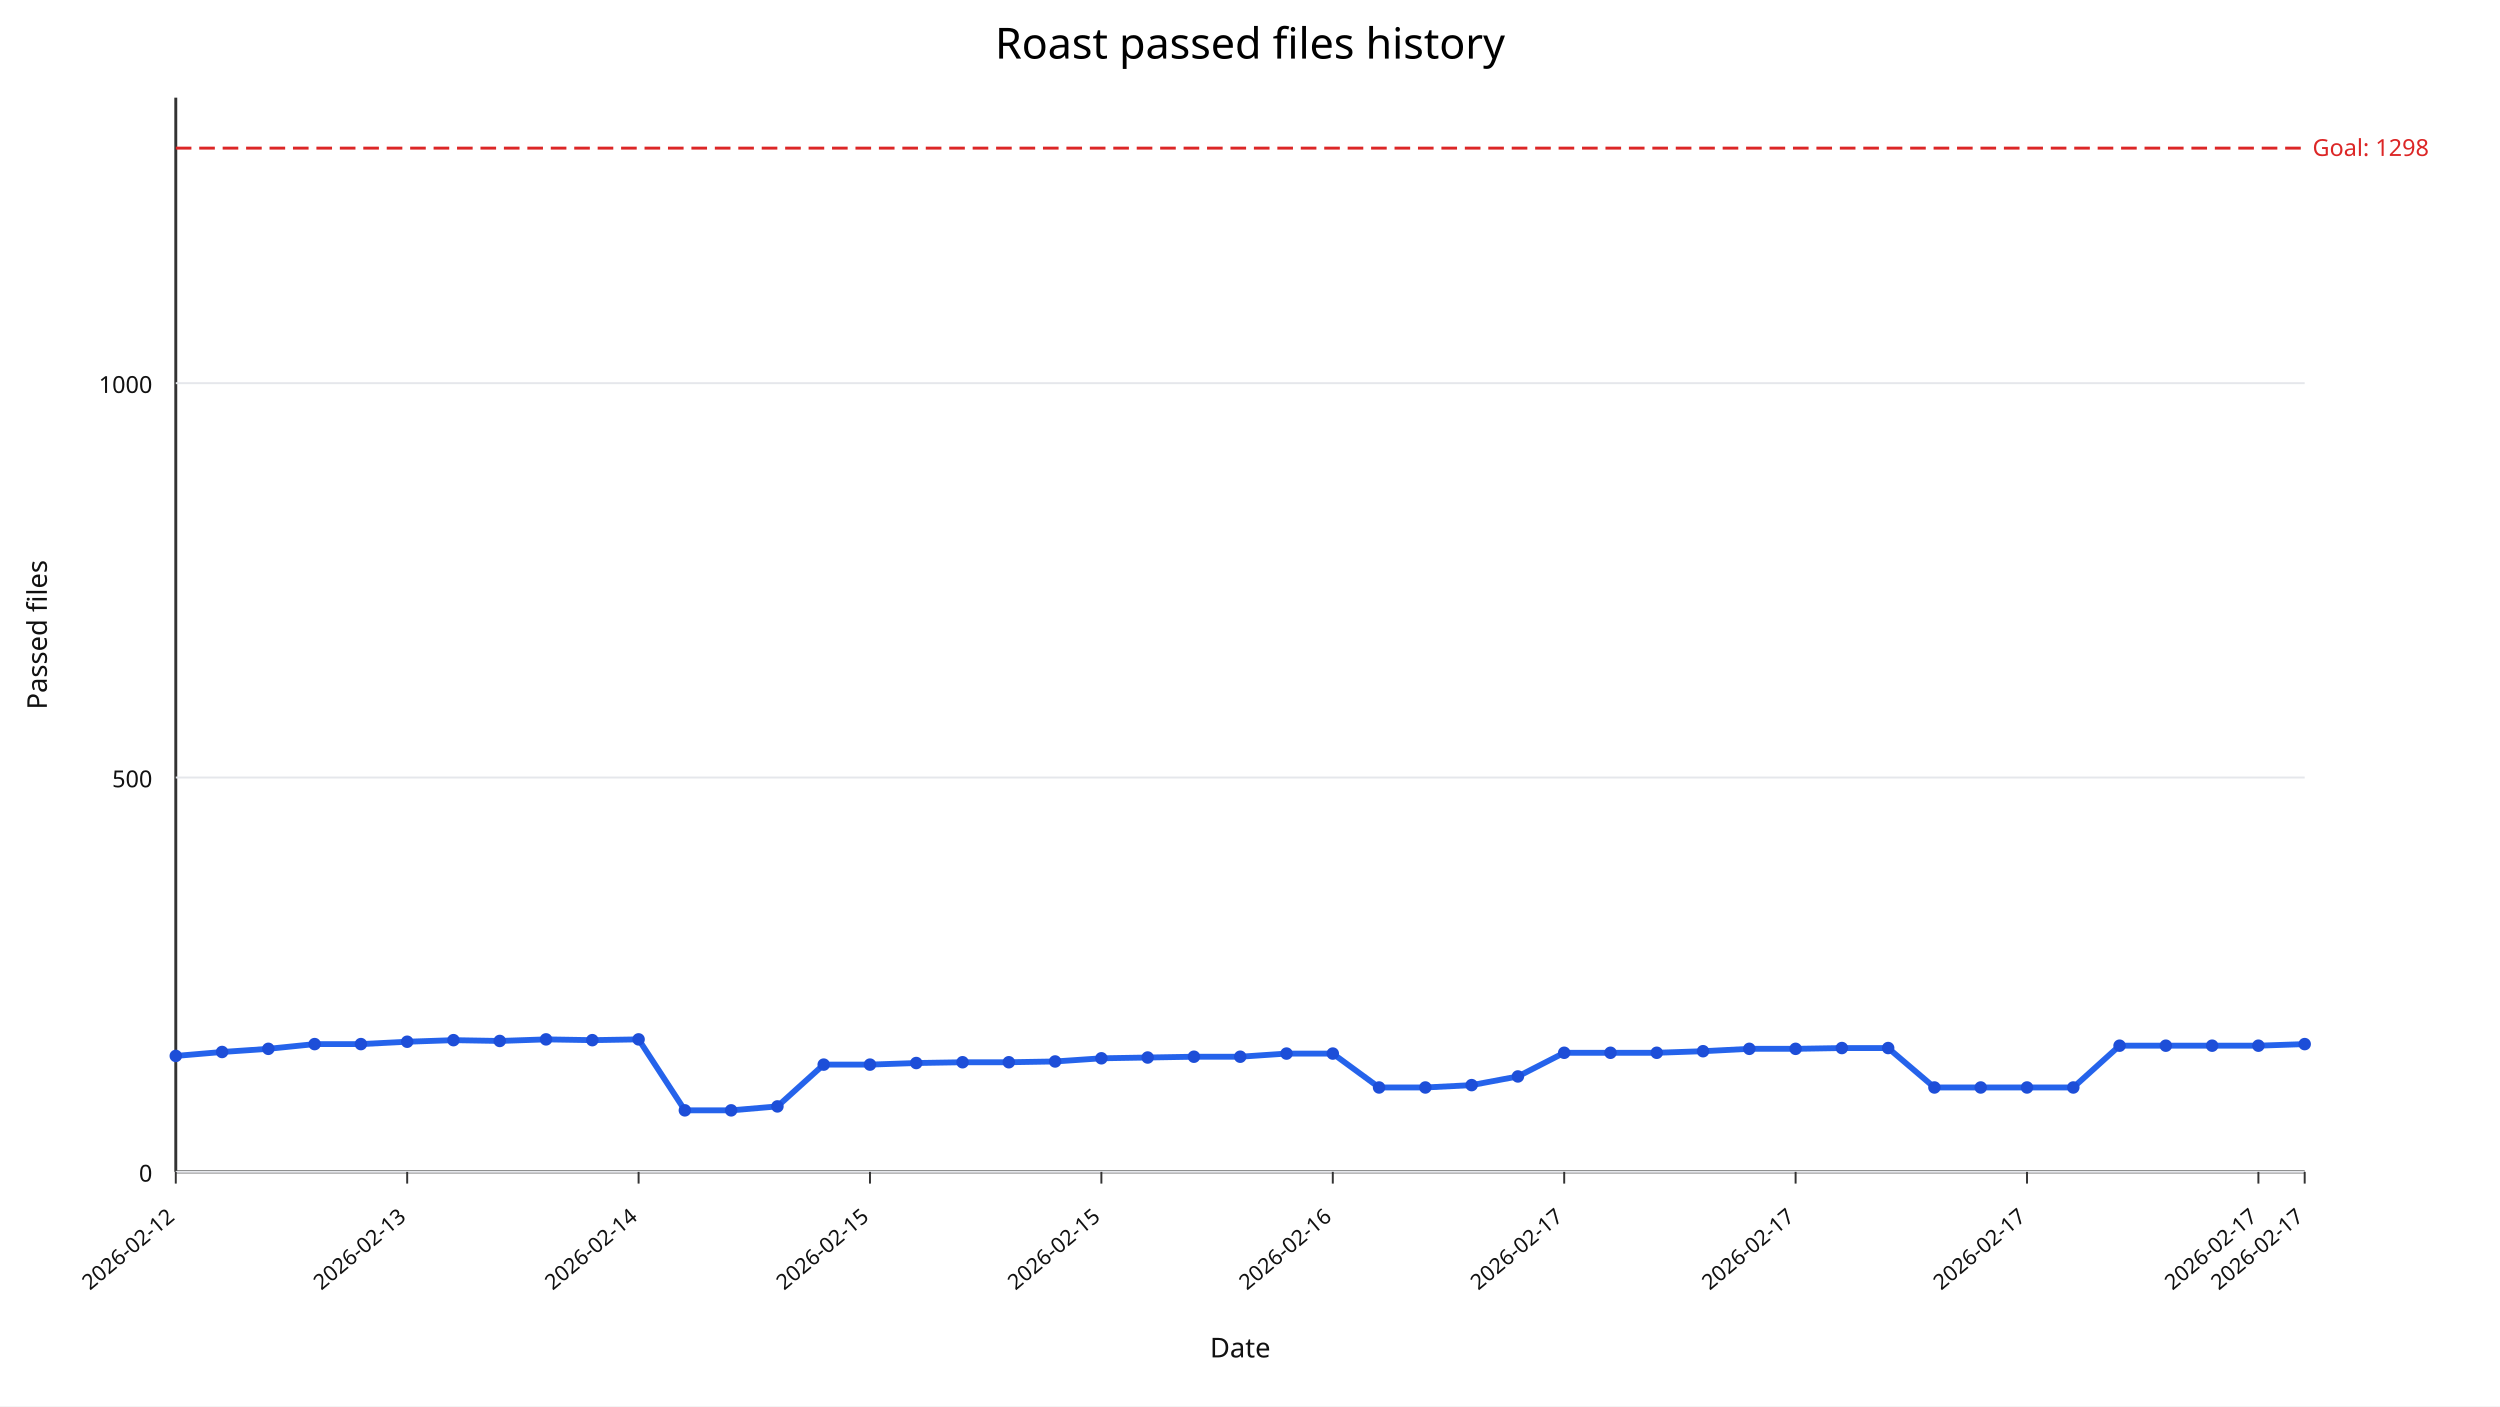
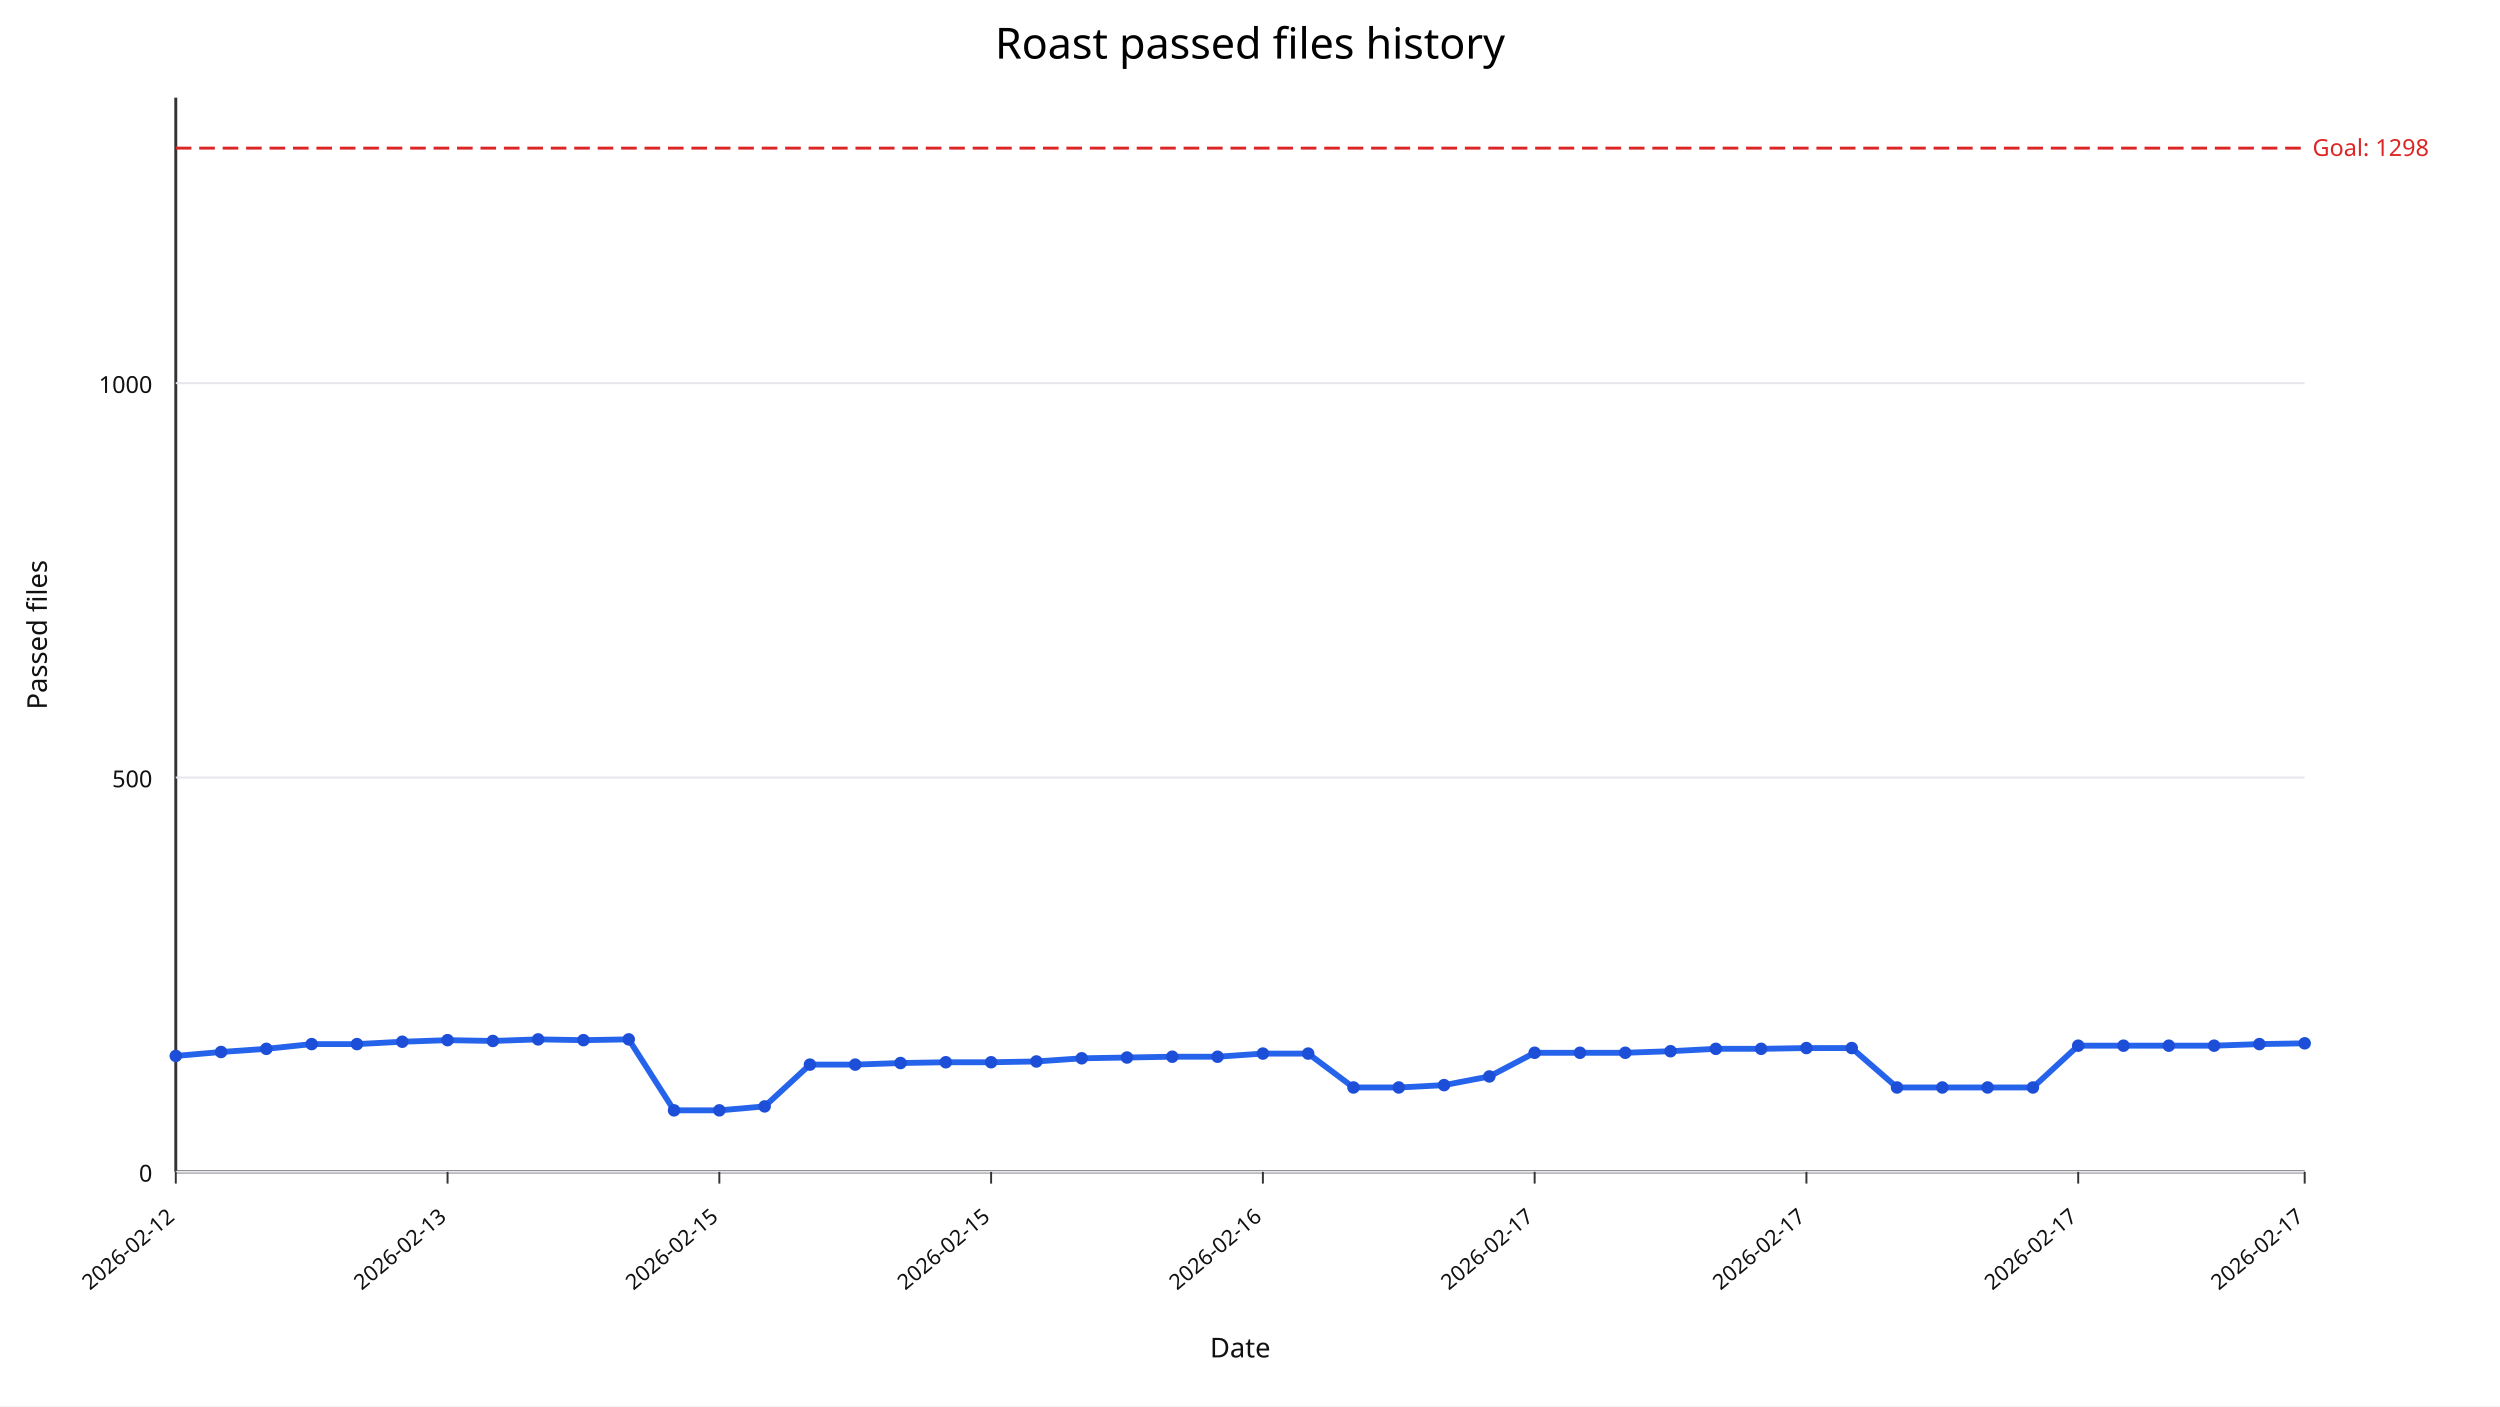
<svg xmlns="http://www.w3.org/2000/svg" width="1280" height="720" viewBox="0 0 1280 720">
  <rect width="100%" height="100%" fill="#ffffff" />
  <text x="640" y="30" text-anchor="middle" font-size="22" font-family="sans-serif">Roast passed files history</text>
  <line x1="90" y1="600" x2="1180" y2="600" stroke="#333" stroke-width="1.5" />
  <line x1="90" y1="50" x2="90" y2="600" stroke="#333" stroke-width="1.5" />
  <line x1="90" y1="600.00" x2="1180" y2="600.00" stroke="#e5e7eb" stroke-width="1" />
  <text x="78" y="605.00" text-anchor="end" font-size="12" fill="#111" font-family="sans-serif">0</text>
  <line x1="90" y1="398.09" x2="1180" y2="398.09" stroke="#e5e7eb" stroke-width="1" />
  <text x="78" y="403.09" text-anchor="end" font-size="12" fill="#111" font-family="sans-serif">500</text>
  <line x1="90" y1="196.18" x2="1180" y2="196.18" stroke="#e5e7eb" stroke-width="1" />
  <text x="78" y="201.18" text-anchor="end" font-size="12" fill="#111" font-family="sans-serif">1000</text>
  <line x1="90.00" y1="600" x2="90.00" y2="606" stroke="#333" stroke-width="1" />
  <text x="90.00" y="624" text-anchor="end" font-size="11" fill="#111" transform="rotate(-40 90.00,624)" font-family="sans-serif">2026-02-12</text>
-   <line x1="208.48" y1="600" x2="208.48" y2="606" stroke="#333" stroke-width="1" />
-   <text x="208.48" y="624" text-anchor="end" font-size="11" fill="#111" transform="rotate(-40 208.48,624)" font-family="sans-serif">2026-02-13</text>
-   <line x1="326.96" y1="600" x2="326.96" y2="606" stroke="#333" stroke-width="1" />
-   <text x="326.96" y="624" text-anchor="end" font-size="11" fill="#111" transform="rotate(-40 326.96,624)" font-family="sans-serif">2026-02-14</text>
-   <line x1="445.43" y1="600" x2="445.43" y2="606" stroke="#333" stroke-width="1" />
-   <text x="445.43" y="624" text-anchor="end" font-size="11" fill="#111" transform="rotate(-40 445.43,624)" font-family="sans-serif">2026-02-15</text>
-   <line x1="563.91" y1="600" x2="563.91" y2="606" stroke="#333" stroke-width="1" />
-   <text x="563.91" y="624" text-anchor="end" font-size="11" fill="#111" transform="rotate(-40 563.91,624)" font-family="sans-serif">2026-02-15</text>
-   <line x1="682.39" y1="600" x2="682.39" y2="606" stroke="#333" stroke-width="1" />
-   <text x="682.39" y="624" text-anchor="end" font-size="11" fill="#111" transform="rotate(-40 682.39,624)" font-family="sans-serif">2026-02-16</text>
-   <line x1="800.87" y1="600" x2="800.87" y2="606" stroke="#333" stroke-width="1" />
-   <text x="800.87" y="624" text-anchor="end" font-size="11" fill="#111" transform="rotate(-40 800.87,624)" font-family="sans-serif">2026-02-17</text>
-   <line x1="919.35" y1="600" x2="919.35" y2="606" stroke="#333" stroke-width="1" />
-   <text x="919.35" y="624" text-anchor="end" font-size="11" fill="#111" transform="rotate(-40 919.35,624)" font-family="sans-serif">2026-02-17</text>
-   <line x1="1037.83" y1="600" x2="1037.83" y2="606" stroke="#333" stroke-width="1" />
-   <text x="1037.83" y="624" text-anchor="end" font-size="11" fill="#111" transform="rotate(-40 1037.83,624)" font-family="sans-serif">2026-02-17</text>
-   <line x1="1156.30" y1="600" x2="1156.30" y2="606" stroke="#333" stroke-width="1" />
-   <text x="1156.30" y="624" text-anchor="end" font-size="11" fill="#111" transform="rotate(-40 1156.30,624)" font-family="sans-serif">2026-02-17</text>
+   <line x1="229.15" y1="600" x2="229.15" y2="606" stroke="#333" stroke-width="1" />
+   <text x="229.15" y="624" text-anchor="end" font-size="11" fill="#111" transform="rotate(-40 229.15,624)" font-family="sans-serif">2026-02-13</text>
+   <line x1="368.30" y1="600" x2="368.30" y2="606" stroke="#333" stroke-width="1" />
+   <text x="368.30" y="624" text-anchor="end" font-size="11" fill="#111" transform="rotate(-40 368.30,624)" font-family="sans-serif">2026-02-15</text>
+   <line x1="507.45" y1="600" x2="507.45" y2="606" stroke="#333" stroke-width="1" />
+   <text x="507.45" y="624" text-anchor="end" font-size="11" fill="#111" transform="rotate(-40 507.45,624)" font-family="sans-serif">2026-02-15</text>
+   <line x1="646.60" y1="600" x2="646.60" y2="606" stroke="#333" stroke-width="1" />
+   <text x="646.60" y="624" text-anchor="end" font-size="11" fill="#111" transform="rotate(-40 646.60,624)" font-family="sans-serif">2026-02-16</text>
+   <line x1="785.74" y1="600" x2="785.74" y2="606" stroke="#333" stroke-width="1" />
+   <text x="785.74" y="624" text-anchor="end" font-size="11" fill="#111" transform="rotate(-40 785.74,624)" font-family="sans-serif">2026-02-17</text>
+   <line x1="924.89" y1="600" x2="924.89" y2="606" stroke="#333" stroke-width="1" />
+   <text x="924.89" y="624" text-anchor="end" font-size="11" fill="#111" transform="rotate(-40 924.89,624)" font-family="sans-serif">2026-02-17</text>
+   <line x1="1064.04" y1="600" x2="1064.04" y2="606" stroke="#333" stroke-width="1" />
+   <text x="1064.04" y="624" text-anchor="end" font-size="11" fill="#111" transform="rotate(-40 1064.04,624)" font-family="sans-serif">2026-02-17</text>
  <line x1="1180.00" y1="600" x2="1180.00" y2="606" stroke="#333" stroke-width="1" />
  <text x="1180.00" y="624" text-anchor="end" font-size="11" fill="#111" transform="rotate(-40 1180.00,624)" font-family="sans-serif">2026-02-17</text>
  <line x1="90" y1="75.84" x2="1180" y2="75.84" stroke="#dc2626" stroke-width="1.5" stroke-dasharray="8,4" />
  <text x="1184" y="79.84" font-size="12" fill="#dc2626" font-family="sans-serif">Goal: 1298</text>
-   <polyline fill="none" stroke="#2563eb" stroke-width="3" points="90.00,540.64 113.70,538.62 137.39,537.00 161.09,534.58 184.78,534.58 208.48,533.37 232.17,532.56 255.87,532.97 279.57,532.16 303.26,532.56 326.96,532.16 350.65,568.50 374.35,568.50 398.04,566.48 421.74,545.08 445.43,545.08 469.13,544.27 492.83,543.87 516.52,543.87 540.22,543.47 563.91,541.85 587.61,541.45 611.30,541.04 635.00,541.04 658.70,539.43 682.39,539.43 706.09,556.79 729.78,556.79 753.48,555.58 777.17,551.14 800.87,539.02 824.57,539.02 848.26,539.02 871.96,538.22 895.65,537.00 919.35,537.00 943.04,536.60 966.74,536.60 990.43,556.79 1014.13,556.79 1037.83,556.79 1061.52,556.79 1085.22,535.39 1108.91,535.39 1132.61,535.39 1156.30,535.39 1180.00,534.58" />
+   <polyline fill="none" stroke="#2563eb" stroke-width="3" points="90.00,540.64 113.19,538.62 136.38,537.00 159.57,534.58 182.77,534.58 205.96,533.37 229.15,532.56 252.34,532.97 275.53,532.16 298.72,532.56 321.91,532.16 345.11,568.50 368.30,568.50 391.49,566.48 414.68,545.08 437.87,545.08 461.06,544.27 484.26,543.87 507.45,543.87 530.64,543.47 553.83,541.85 577.02,541.45 600.21,541.04 623.40,541.04 646.60,539.43 669.79,539.43 692.98,556.79 716.17,556.79 739.36,555.58 762.55,551.14 785.74,539.02 808.94,539.02 832.13,539.02 855.32,538.22 878.51,537.00 901.70,537.00 924.89,536.60 948.09,536.60 971.28,556.79 994.47,556.79 1017.66,556.79 1040.85,556.79 1064.04,535.39 1087.23,535.39 1110.43,535.39 1133.62,535.39 1156.81,534.58 1180.00,534.18" />
  <circle cx="90.00" cy="540.64" r="3.2" fill="#1d4ed8" />
-   <circle cx="113.70" cy="538.62" r="3.2" fill="#1d4ed8" />
-   <circle cx="137.39" cy="537.00" r="3.2" fill="#1d4ed8" />
-   <circle cx="161.09" cy="534.58" r="3.2" fill="#1d4ed8" />
-   <circle cx="184.78" cy="534.58" r="3.2" fill="#1d4ed8" />
-   <circle cx="208.48" cy="533.37" r="3.2" fill="#1d4ed8" />
-   <circle cx="232.17" cy="532.56" r="3.2" fill="#1d4ed8" />
-   <circle cx="255.87" cy="532.97" r="3.2" fill="#1d4ed8" />
-   <circle cx="279.57" cy="532.16" r="3.2" fill="#1d4ed8" />
-   <circle cx="303.26" cy="532.56" r="3.2" fill="#1d4ed8" />
-   <circle cx="326.96" cy="532.16" r="3.2" fill="#1d4ed8" />
-   <circle cx="350.65" cy="568.50" r="3.2" fill="#1d4ed8" />
-   <circle cx="374.35" cy="568.50" r="3.2" fill="#1d4ed8" />
-   <circle cx="398.04" cy="566.48" r="3.2" fill="#1d4ed8" />
-   <circle cx="421.74" cy="545.08" r="3.2" fill="#1d4ed8" />
-   <circle cx="445.43" cy="545.08" r="3.2" fill="#1d4ed8" />
-   <circle cx="469.13" cy="544.27" r="3.2" fill="#1d4ed8" />
-   <circle cx="492.83" cy="543.87" r="3.2" fill="#1d4ed8" />
-   <circle cx="516.52" cy="543.87" r="3.2" fill="#1d4ed8" />
-   <circle cx="540.22" cy="543.47" r="3.2" fill="#1d4ed8" />
-   <circle cx="563.91" cy="541.85" r="3.2" fill="#1d4ed8" />
-   <circle cx="587.61" cy="541.45" r="3.2" fill="#1d4ed8" />
-   <circle cx="611.30" cy="541.04" r="3.2" fill="#1d4ed8" />
-   <circle cx="635.00" cy="541.04" r="3.2" fill="#1d4ed8" />
-   <circle cx="658.70" cy="539.43" r="3.2" fill="#1d4ed8" />
-   <circle cx="682.39" cy="539.43" r="3.2" fill="#1d4ed8" />
-   <circle cx="706.09" cy="556.79" r="3.2" fill="#1d4ed8" />
-   <circle cx="729.78" cy="556.79" r="3.2" fill="#1d4ed8" />
-   <circle cx="753.48" cy="555.58" r="3.2" fill="#1d4ed8" />
-   <circle cx="777.17" cy="551.14" r="3.2" fill="#1d4ed8" />
-   <circle cx="800.87" cy="539.02" r="3.2" fill="#1d4ed8" />
-   <circle cx="824.57" cy="539.02" r="3.2" fill="#1d4ed8" />
-   <circle cx="848.26" cy="539.02" r="3.2" fill="#1d4ed8" />
-   <circle cx="871.96" cy="538.22" r="3.2" fill="#1d4ed8" />
-   <circle cx="895.65" cy="537.00" r="3.2" fill="#1d4ed8" />
-   <circle cx="919.35" cy="537.00" r="3.2" fill="#1d4ed8" />
-   <circle cx="943.04" cy="536.60" r="3.2" fill="#1d4ed8" />
-   <circle cx="966.74" cy="536.60" r="3.2" fill="#1d4ed8" />
-   <circle cx="990.43" cy="556.79" r="3.2" fill="#1d4ed8" />
-   <circle cx="1014.13" cy="556.79" r="3.2" fill="#1d4ed8" />
-   <circle cx="1037.83" cy="556.79" r="3.2" fill="#1d4ed8" />
-   <circle cx="1061.52" cy="556.79" r="3.2" fill="#1d4ed8" />
-   <circle cx="1085.22" cy="535.39" r="3.2" fill="#1d4ed8" />
-   <circle cx="1108.91" cy="535.39" r="3.2" fill="#1d4ed8" />
-   <circle cx="1132.61" cy="535.39" r="3.2" fill="#1d4ed8" />
-   <circle cx="1156.30" cy="535.39" r="3.2" fill="#1d4ed8" />
-   <circle cx="1180.00" cy="534.58" r="3.2" fill="#1d4ed8" />
+   <circle cx="113.19" cy="538.62" r="3.2" fill="#1d4ed8" />
+   <circle cx="136.38" cy="537.00" r="3.2" fill="#1d4ed8" />
+   <circle cx="159.57" cy="534.58" r="3.2" fill="#1d4ed8" />
+   <circle cx="182.77" cy="534.58" r="3.2" fill="#1d4ed8" />
+   <circle cx="205.96" cy="533.37" r="3.2" fill="#1d4ed8" />
+   <circle cx="229.15" cy="532.56" r="3.2" fill="#1d4ed8" />
+   <circle cx="252.34" cy="532.97" r="3.2" fill="#1d4ed8" />
+   <circle cx="275.53" cy="532.16" r="3.2" fill="#1d4ed8" />
+   <circle cx="298.72" cy="532.56" r="3.2" fill="#1d4ed8" />
+   <circle cx="321.91" cy="532.16" r="3.2" fill="#1d4ed8" />
+   <circle cx="345.11" cy="568.50" r="3.2" fill="#1d4ed8" />
+   <circle cx="368.30" cy="568.50" r="3.2" fill="#1d4ed8" />
+   <circle cx="391.49" cy="566.48" r="3.2" fill="#1d4ed8" />
+   <circle cx="414.68" cy="545.08" r="3.2" fill="#1d4ed8" />
+   <circle cx="437.87" cy="545.08" r="3.2" fill="#1d4ed8" />
+   <circle cx="461.06" cy="544.27" r="3.2" fill="#1d4ed8" />
+   <circle cx="484.26" cy="543.87" r="3.2" fill="#1d4ed8" />
+   <circle cx="507.45" cy="543.87" r="3.2" fill="#1d4ed8" />
+   <circle cx="530.64" cy="543.47" r="3.2" fill="#1d4ed8" />
+   <circle cx="553.83" cy="541.85" r="3.2" fill="#1d4ed8" />
+   <circle cx="577.02" cy="541.45" r="3.2" fill="#1d4ed8" />
+   <circle cx="600.21" cy="541.04" r="3.2" fill="#1d4ed8" />
+   <circle cx="623.40" cy="541.04" r="3.2" fill="#1d4ed8" />
+   <circle cx="646.60" cy="539.43" r="3.2" fill="#1d4ed8" />
+   <circle cx="669.79" cy="539.43" r="3.2" fill="#1d4ed8" />
+   <circle cx="692.98" cy="556.79" r="3.2" fill="#1d4ed8" />
+   <circle cx="716.17" cy="556.79" r="3.2" fill="#1d4ed8" />
+   <circle cx="739.36" cy="555.58" r="3.2" fill="#1d4ed8" />
+   <circle cx="762.55" cy="551.14" r="3.2" fill="#1d4ed8" />
+   <circle cx="785.74" cy="539.02" r="3.2" fill="#1d4ed8" />
+   <circle cx="808.94" cy="539.02" r="3.2" fill="#1d4ed8" />
+   <circle cx="832.13" cy="539.02" r="3.2" fill="#1d4ed8" />
+   <circle cx="855.32" cy="538.22" r="3.2" fill="#1d4ed8" />
+   <circle cx="878.51" cy="537.00" r="3.2" fill="#1d4ed8" />
+   <circle cx="901.70" cy="537.00" r="3.2" fill="#1d4ed8" />
+   <circle cx="924.89" cy="536.60" r="3.2" fill="#1d4ed8" />
+   <circle cx="948.09" cy="536.60" r="3.2" fill="#1d4ed8" />
+   <circle cx="971.28" cy="556.79" r="3.2" fill="#1d4ed8" />
+   <circle cx="994.47" cy="556.79" r="3.2" fill="#1d4ed8" />
+   <circle cx="1017.66" cy="556.79" r="3.2" fill="#1d4ed8" />
+   <circle cx="1040.85" cy="556.79" r="3.2" fill="#1d4ed8" />
+   <circle cx="1064.04" cy="535.39" r="3.2" fill="#1d4ed8" />
+   <circle cx="1087.23" cy="535.39" r="3.2" fill="#1d4ed8" />
+   <circle cx="1110.43" cy="535.39" r="3.2" fill="#1d4ed8" />
+   <circle cx="1133.62" cy="535.39" r="3.2" fill="#1d4ed8" />
+   <circle cx="1156.81" cy="534.58" r="3.2" fill="#1d4ed8" />
+   <circle cx="1180.00" cy="534.18" r="3.2" fill="#1d4ed8" />
  <text x="635" y="695" text-anchor="middle" font-size="14" fill="#111" font-family="sans-serif">Date</text>
  <text x="24" y="325" text-anchor="middle" font-size="14" fill="#111" transform="rotate(-90 24,325)" font-family="sans-serif">Passed files</text>
</svg>
